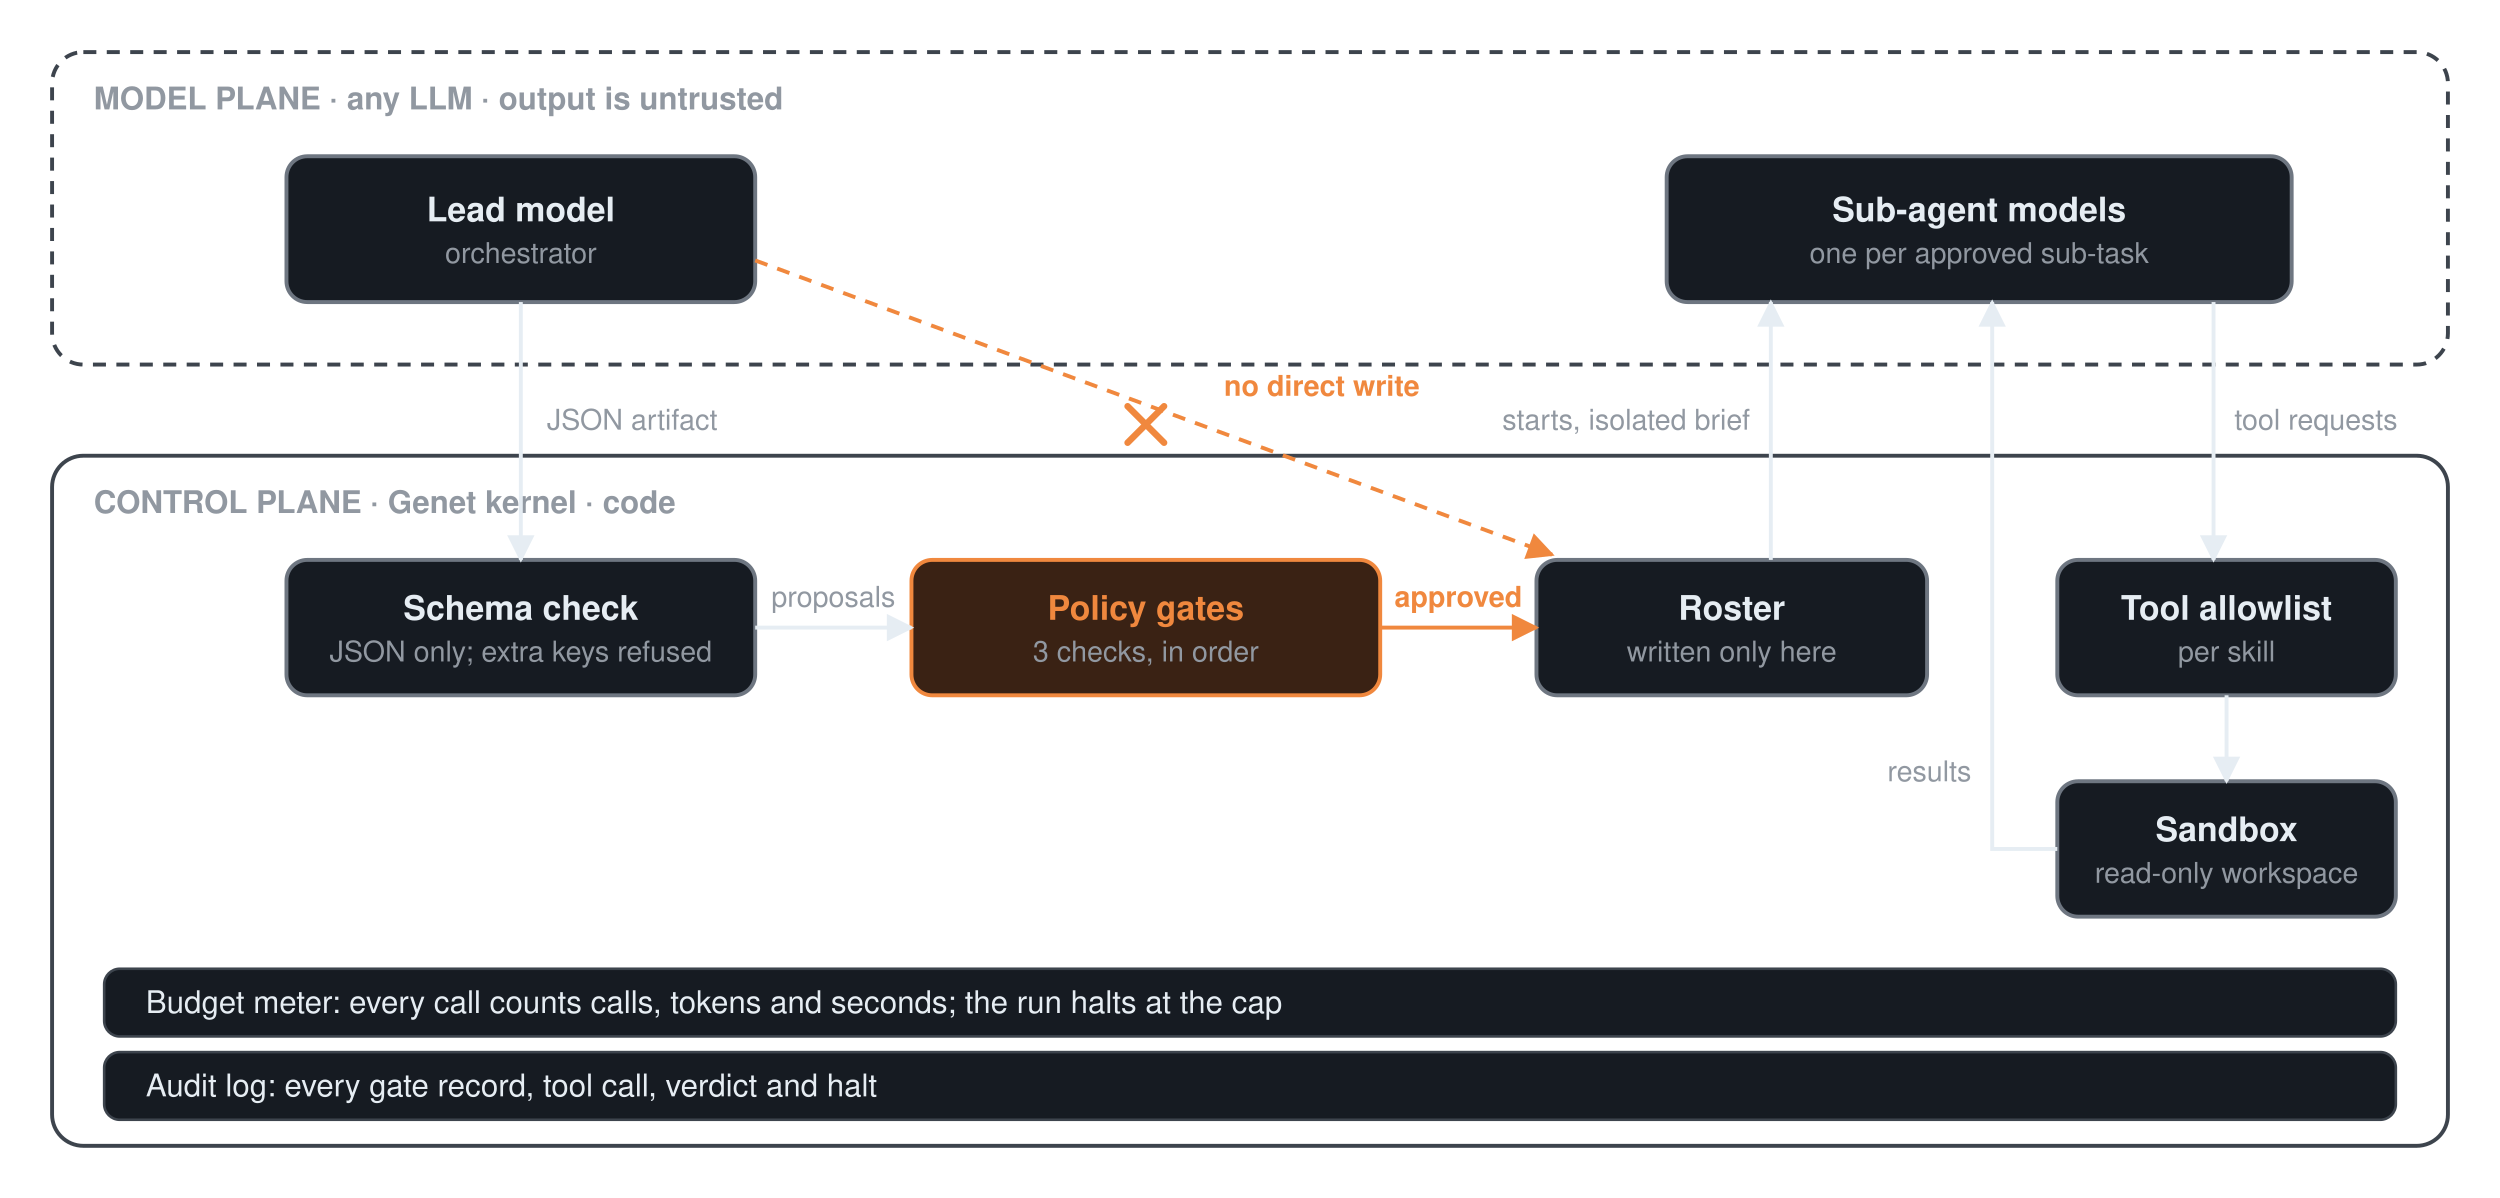
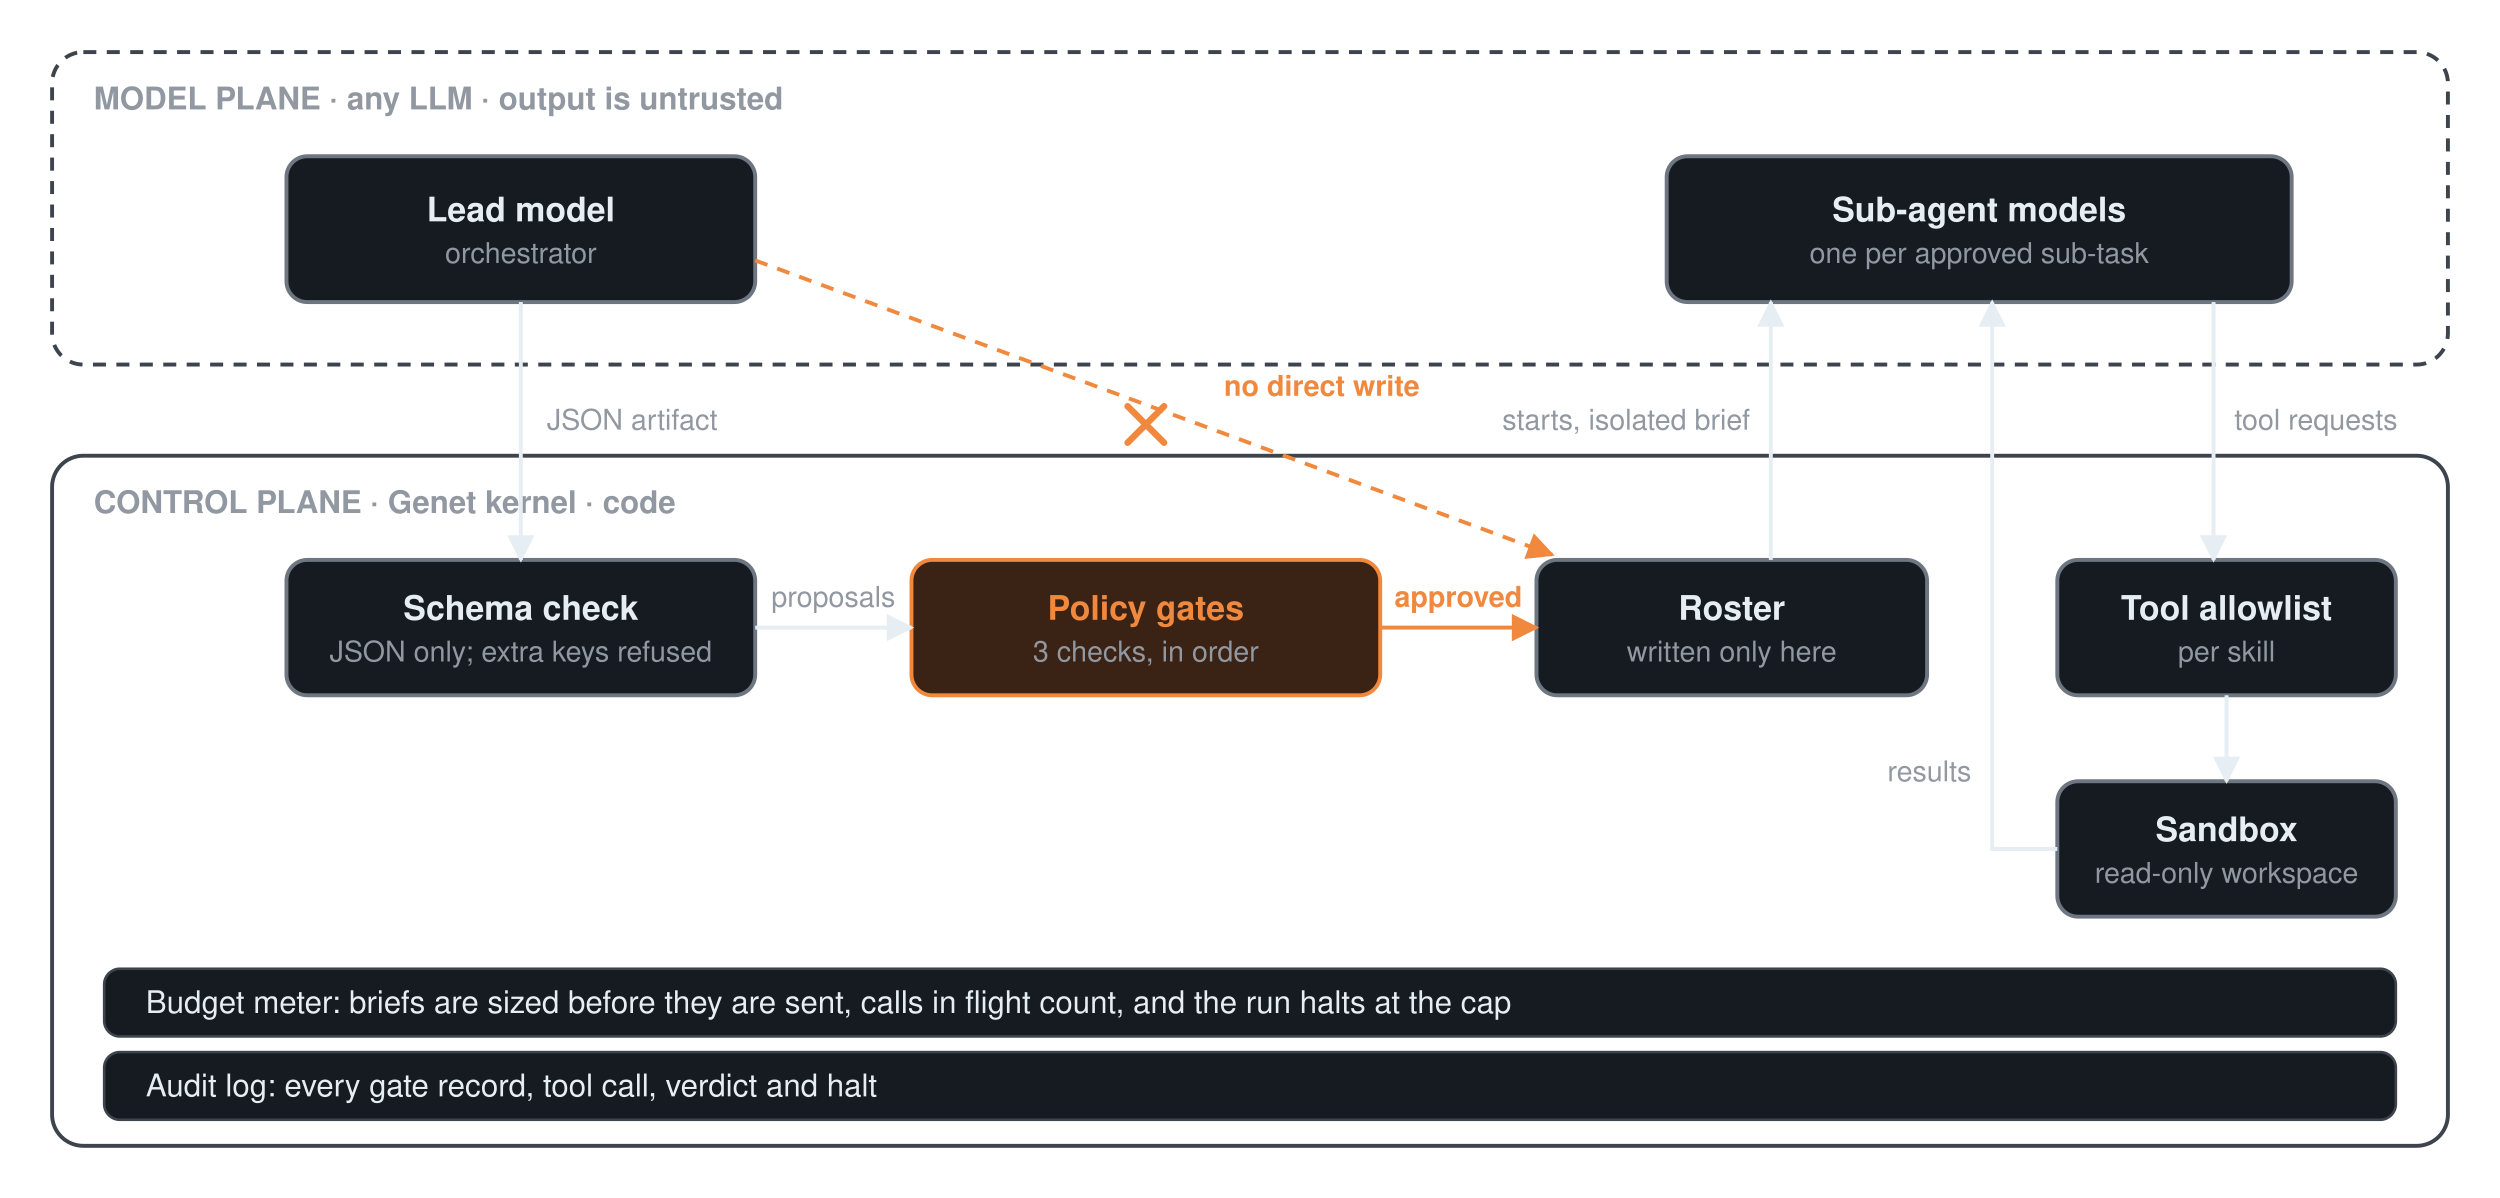
<svg xmlns="http://www.w3.org/2000/svg" viewBox="0 0 960 460" role="img" aria-label="Models only return JSON. Every change to the team, the tools or the budget is decided by code in the control plane and logged. There is no path from a model to the roster except through the schema check and the policy gates." font-family="ui-sans-serif, -apple-system, BlinkMacSystemFont, 'Segoe UI', Helvetica, Arial, sans-serif">
  <defs>
    <marker id="control-head-accent" viewBox="0 0 10 10" refX="9" refY="5" markerWidth="7" markerHeight="7" orient="auto-start-reverse">
      <path d="M0,0 L10,5 L0,10 z" fill="#f0883e" />
    </marker>
    <marker id="control-head-ink" viewBox="0 0 10 10" refX="9" refY="5" markerWidth="7" markerHeight="7" orient="auto-start-reverse">
      <path d="M0,0 L10,5 L0,10 z" fill="#e6edf3" />
    </marker>
  </defs>
  <rect x="20" y="20" width="920" height="120" rx="12" fill="none" stroke="#3d444d" stroke-width="1.5" stroke-dasharray="5 4" />
  <text x="36" y="42" font-size="12" font-weight="600" text-anchor="start" fill="#9198a1">MODEL PLANE  ·  any LLM  ·  output is untrusted</text>
  <rect x="20" y="175" width="920" height="265" rx="12" fill="none" stroke="#3d444d" stroke-width="1.5" />
  <text x="36" y="197" font-size="12" font-weight="600" text-anchor="start" fill="#9198a1">CONTROL PLANE  ·  Genet kernel  ·  code</text>
  <rect x="110" y="60" width="180" height="56" rx="8" fill="#161b22" stroke="#6e7681" stroke-width="1.5" />
  <text x="200.0" y="85.0" font-size="13" font-weight="600" text-anchor="middle" fill="#e6edf3">Lead model</text>
  <text x="200.0" y="101.0" font-size="11" font-weight="400" text-anchor="middle" fill="#9198a1">orchestrator</text>
  <rect x="640" y="60" width="240" height="56" rx="8" fill="#161b22" stroke="#6e7681" stroke-width="1.5" />
  <text x="760.0" y="85.0" font-size="13" font-weight="600" text-anchor="middle" fill="#e6edf3">Sub-agent models</text>
  <text x="760.0" y="101.0" font-size="11" font-weight="400" text-anchor="middle" fill="#9198a1">one per approved sub-task</text>
  <rect x="110" y="215" width="180" height="52" rx="8" fill="#161b22" stroke="#6e7681" stroke-width="1.5" />
  <text x="200.0" y="238.0" font-size="13" font-weight="600" text-anchor="middle" fill="#e6edf3">Schema check</text>
  <text x="200.0" y="254.0" font-size="11" font-weight="400" text-anchor="middle" fill="#9198a1">JSON only; extra keys refused</text>
  <rect x="350" y="215" width="180" height="52" rx="8" fill="#3a2214" stroke="#f0883e" stroke-width="1.5" />
  <text x="440.0" y="238.0" font-size="13" font-weight="600" text-anchor="middle" fill="#f0883e">Policy gates</text>
  <text x="440.0" y="254.0" font-size="11" font-weight="400" text-anchor="middle" fill="#9198a1">3 checks, in order</text>
  <rect x="590" y="215" width="150" height="52" rx="8" fill="#161b22" stroke="#6e7681" stroke-width="1.5" />
  <text x="665.0" y="238.0" font-size="13" font-weight="600" text-anchor="middle" fill="#e6edf3">Roster</text>
  <text x="665.0" y="254.0" font-size="11" font-weight="400" text-anchor="middle" fill="#9198a1">written only here</text>
  <rect x="790" y="215" width="130" height="52" rx="8" fill="#161b22" stroke="#6e7681" stroke-width="1.5" />
  <text x="855.0" y="238.0" font-size="13" font-weight="600" text-anchor="middle" fill="#e6edf3">Tool allowlist</text>
  <text x="855.0" y="254.0" font-size="11" font-weight="400" text-anchor="middle" fill="#9198a1">per skill</text>
  <rect x="790" y="300" width="130" height="52" rx="8" fill="#161b22" stroke="#6e7681" stroke-width="1.5" />
  <text x="855.0" y="323.0" font-size="13" font-weight="600" text-anchor="middle" fill="#e6edf3">Sandbox</text>
  <text x="855.0" y="339.0" font-size="11" font-weight="400" text-anchor="middle" fill="#9198a1">read-only workspace</text>
  <path d="M200,116 V215" fill="none" stroke="#e6edf3" stroke-width="1.5" marker-end="url(#control-head-ink)" />
  <text x="210" y="165" font-size="11" font-weight="400" text-anchor="start" fill="#9198a1">JSON artifact</text>
  <path d="M290,241 H350" fill="none" stroke="#e6edf3" stroke-width="1.5" marker-end="url(#control-head-ink)" />
  <text x="320" y="233" font-size="11" font-weight="400" text-anchor="middle" fill="#9198a1">proposals</text>
  <path d="M530,241 H590" fill="none" stroke="#f0883e" stroke-width="1.5" marker-end="url(#control-head-accent)" />
  <text x="560" y="233" font-size="11" font-weight="600" text-anchor="middle" fill="#f0883e">approved</text>
  <path d="M680,215 V116" fill="none" stroke="#e6edf3" stroke-width="1.5" marker-end="url(#control-head-ink)" />
  <text x="672" y="165" font-size="11" font-weight="400" text-anchor="end" fill="#9198a1">starts, isolated brief</text>
  <path d="M850,116 V215" fill="none" stroke="#e6edf3" stroke-width="1.5" marker-end="url(#control-head-ink)" />
  <text x="858" y="165" font-size="11" font-weight="400" text-anchor="start" fill="#9198a1">tool requests</text>
  <path d="M855,267 V300" fill="none" stroke="#e6edf3" stroke-width="1.5" marker-end="url(#control-head-ink)" />
  <path d="M790,326 H765 V116" fill="none" stroke="#e6edf3" stroke-width="1.5" marker-end="url(#control-head-ink)" />
  <text x="757" y="300" font-size="11" font-weight="400" text-anchor="end" fill="#9198a1">results</text>
  <path d="M290,100 L596,213" fill="none" stroke="#f0883e" stroke-width="1.5" stroke-dasharray="5 4" marker-end="url(#control-head-accent)" />
  <path d="M433,156 L447,170" stroke="#f0883e" stroke-width="2.5" stroke-linecap="round" />
  <path d="M433,170 L447,156" stroke="#f0883e" stroke-width="2.5" stroke-linecap="round" />
  <text x="470" y="152" font-size="11" font-weight="600" text-anchor="start" fill="#f0883e">no direct write</text>
  <rect x="40" y="372" width="880" height="26" rx="6" fill="#161b22" stroke="#3d444d" stroke-width="1" />
-   <text x="56" y="389" font-size="12" font-weight="400" text-anchor="start" fill="#e6edf3">Budget meter: every call counts calls, tokens and seconds; the run halts at the cap</text>
+   <text x="56" y="389" font-size="12" font-weight="400" text-anchor="start" fill="#e6edf3">Budget meter: briefs are sized before they are sent, calls in flight count, and the run halts at the cap</text>
  <rect x="40" y="404" width="880" height="26" rx="6" fill="#161b22" stroke="#3d444d" stroke-width="1" />
  <text x="56" y="421" font-size="12" font-weight="400" text-anchor="start" fill="#e6edf3">Audit log: every gate record, tool call, verdict and halt</text>
</svg>
